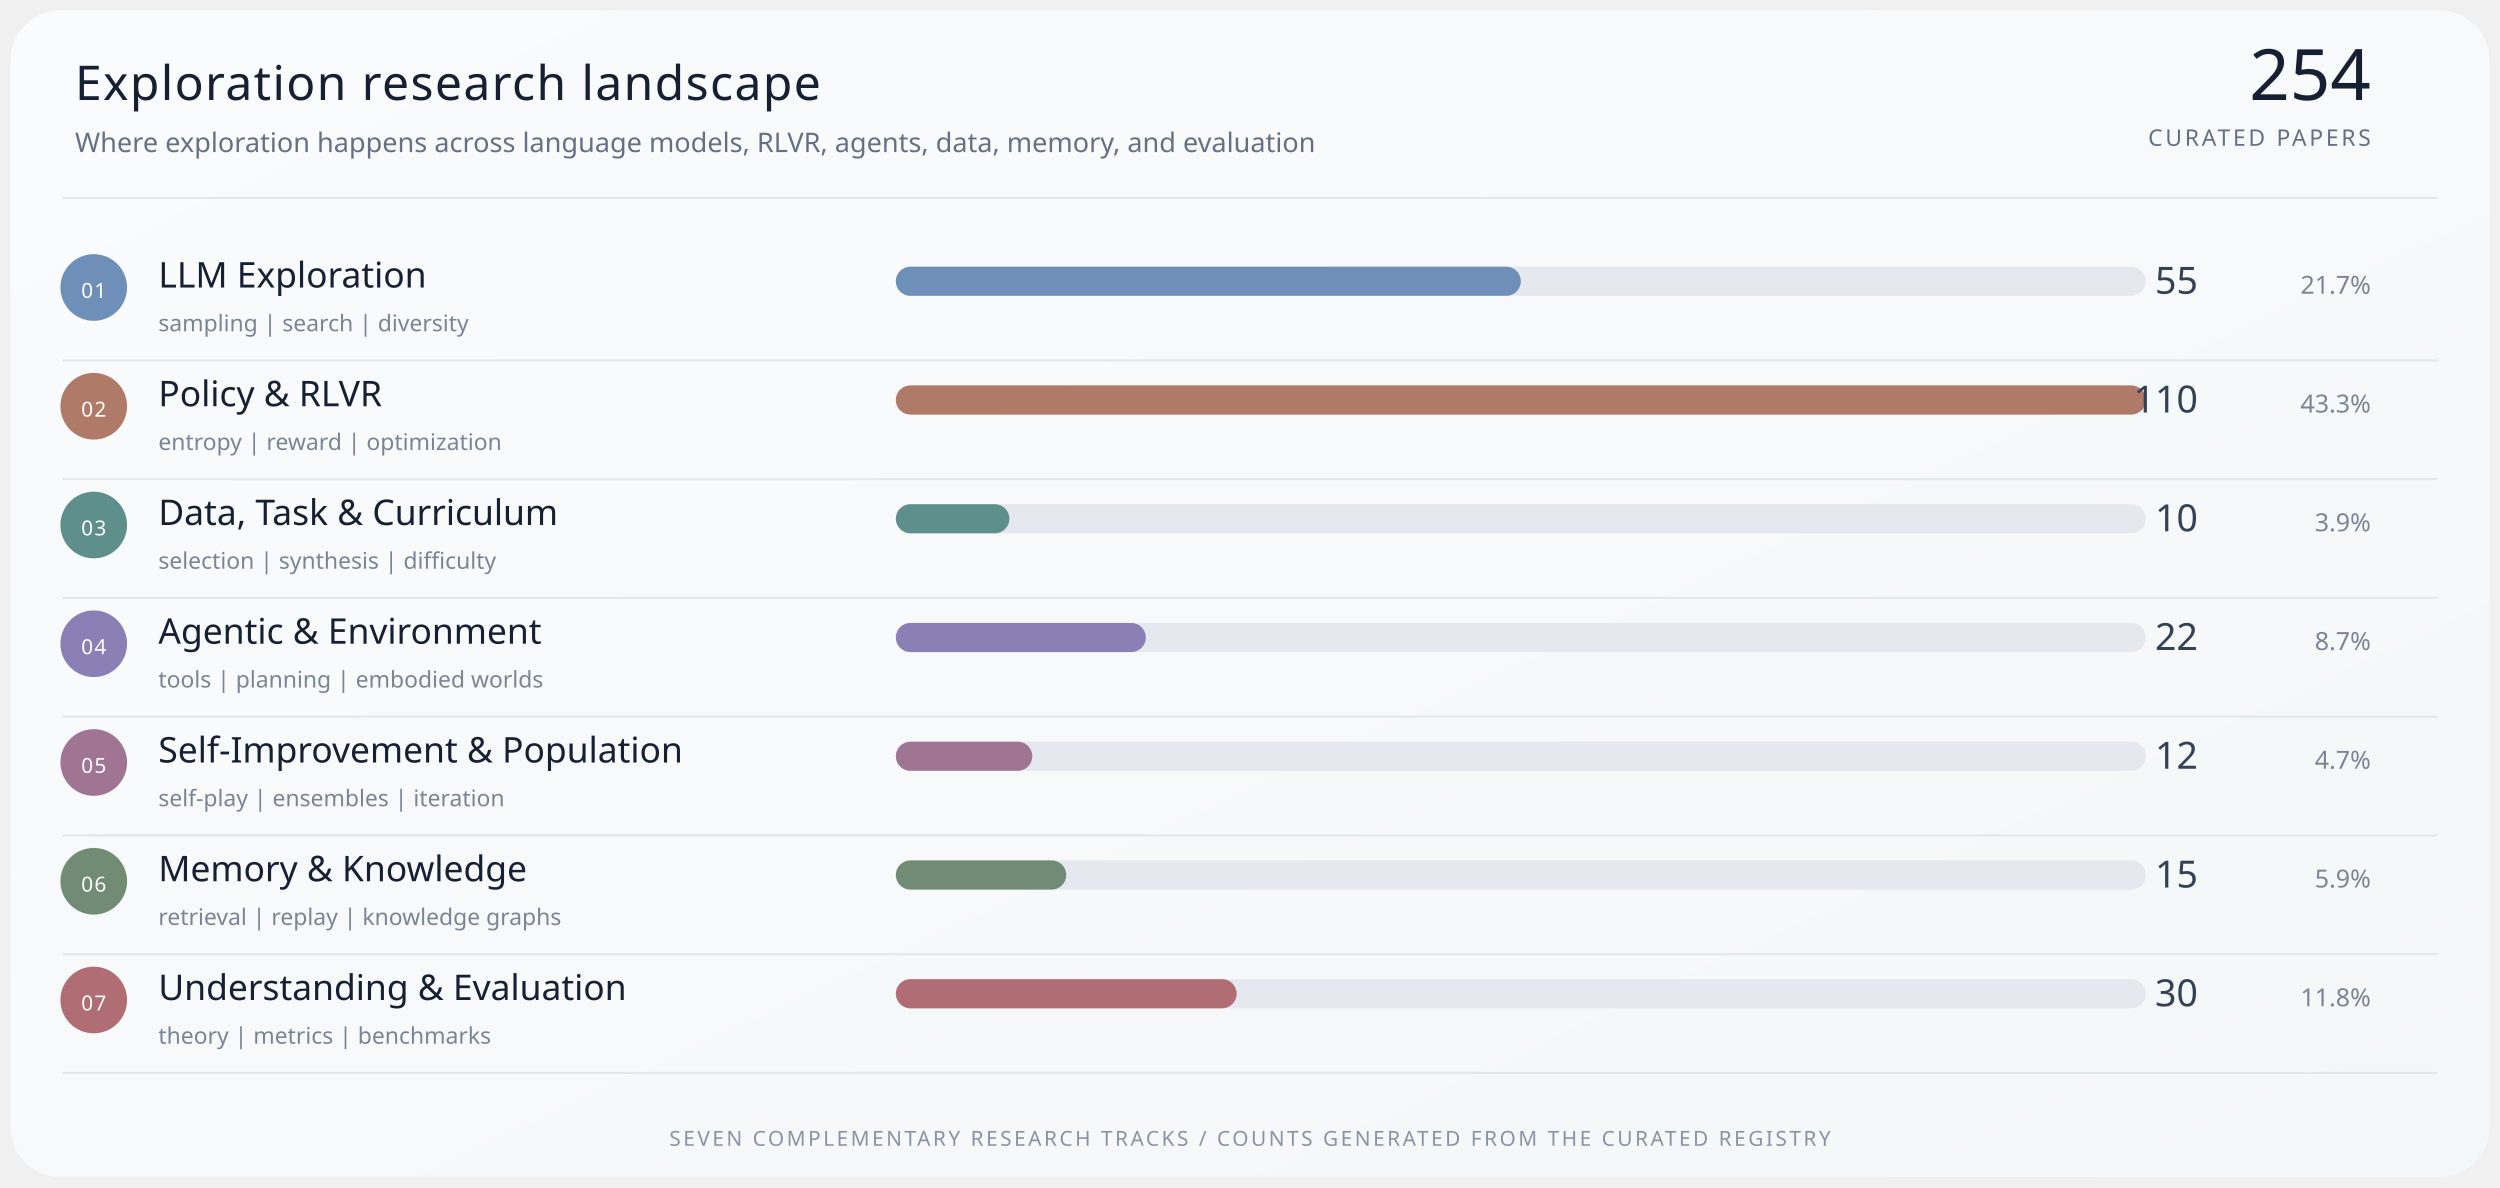
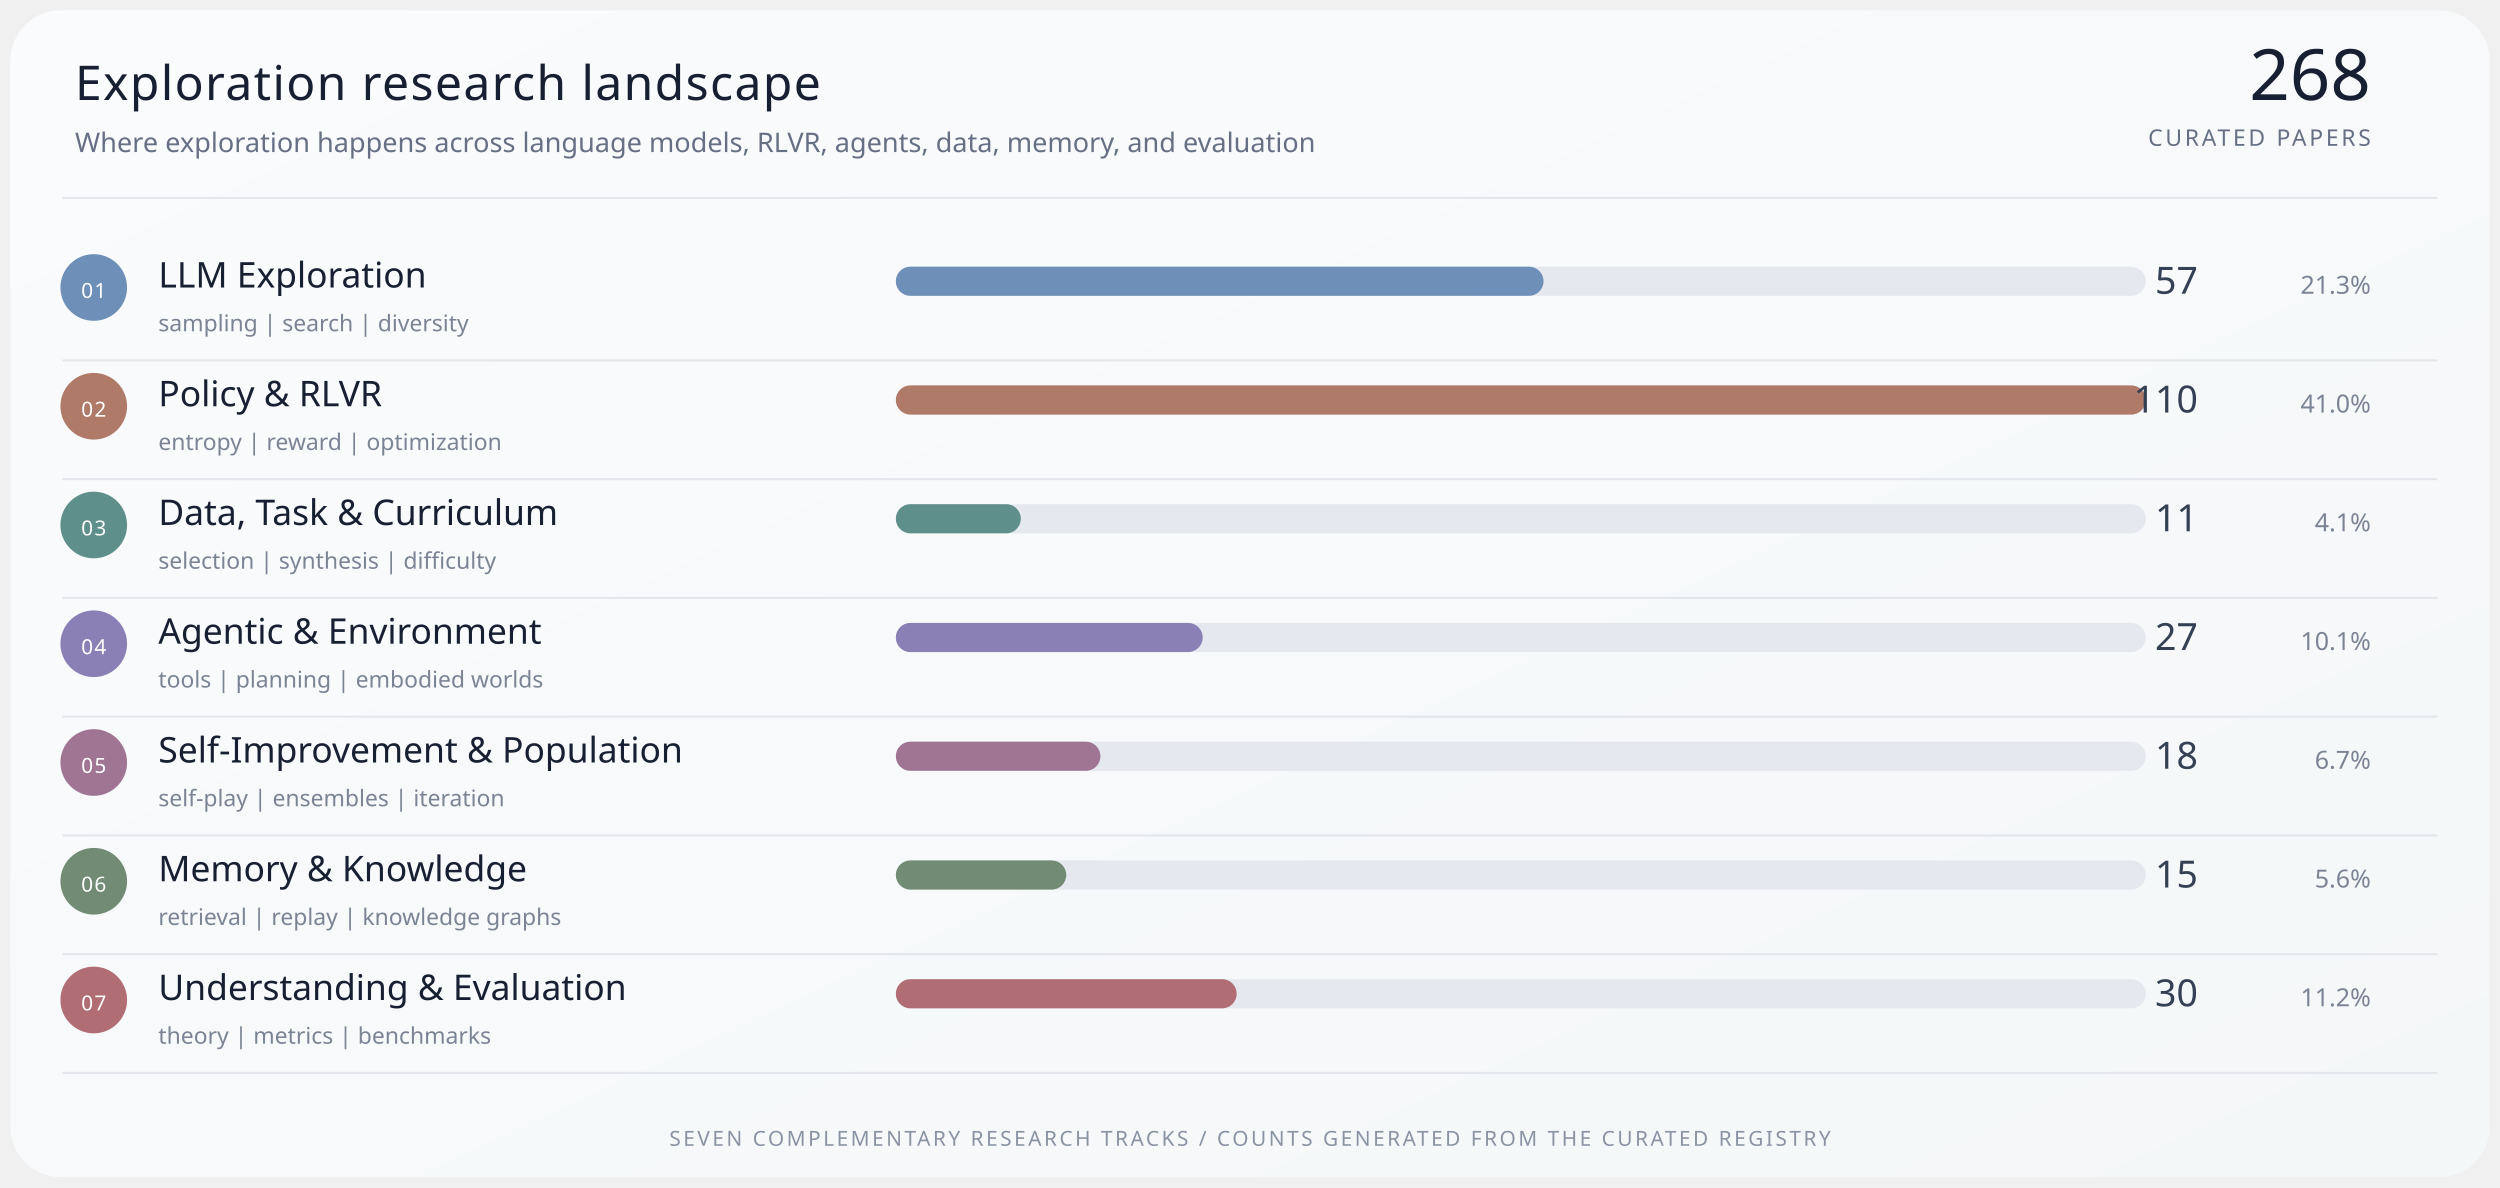
<svg xmlns="http://www.w3.org/2000/svg" width="1200" height="570" viewBox="0 0 1200 570" role="img" aria-labelledby="map-title map-description">
  <defs>
    <linearGradient id="map-background" x1="0" y1="0" x2="1" y2="1">
      <stop offset="0" stop-color="#FAFBFC" />
      <stop offset="1" stop-color="#F4F7F8" />
    </linearGradient>
    <style>
      text { font-family: "Avenir Next", "Trebuchet MS", sans-serif; }
      .map-heading { fill: #172033; font-size: 23px; font-weight: 500; letter-spacing: 0.7px; }
      .map-subtitle { fill: #667085; font-size: 13px; font-weight: 400; }
      .map-total { fill: #172033; font-size: 34px; font-weight: 500; }
      .map-total-label { fill: #667085; font-size: 11px; font-weight: 500; letter-spacing: 1.3px; }
      .track-index { fill: #FFFFFF; font-size: 10px; font-weight: 500; letter-spacing: 0.6px; }
      .track-title { fill: #172033; font-size: 17px; font-weight: 500; }
      .track-keywords { fill: #7A8495; font-size: 11px; font-weight: 400; }
      .track-count { fill: #344054; font-size: 18px; font-weight: 500; }
      .track-share { fill: #7A8495; font-size: 12px; font-weight: 400; }
      .bar-track { fill: #E5E9EF; }
      .row-line { stroke: #E3E7EC; stroke-width: 1; }
      .footer { fill: #8993A4; font-size: 10px; font-weight: 500; letter-spacing: 1.2px; }
    </style>
  </defs>
  <rect x="5" y="5" width="1190" height="560" rx="24" fill="url(#map-background)" />
  <text x="36" y="48" class="map-heading">Exploration research landscape</text>
  <text x="36" y="73" class="map-subtitle">Where exploration happens across language models, RLVR, agents, data, memory, and evaluation</text>
-   <text x="1138" y="48" class="map-total" text-anchor="end">254</text>
+   <text x="1138" y="48" class="map-total" text-anchor="end">268</text>
  <text x="1138" y="70" class="map-total-label" text-anchor="end">CURATED PAPERS</text>
  <line x1="30" y1="95" x2="1170" y2="95" class="row-line" />
-   <g aria-label="LLM Generation &amp; Inference Exploration: 55 papers, 21.7 percent of the catalog">
+   <g aria-label="LLM Generation &amp; Inference Exploration: 57 papers, 21.3 percent of the catalog">
    <circle cx="45" cy="138" r="16" fill="#6E8FB8" />
    <text x="45" y="143" class="track-index" text-anchor="middle">01</text>
    <text x="76" y="138" class="track-title">LLM Exploration</text>
    <text x="76" y="159" class="track-keywords">sampling  |  search  |  diversity</text>
    <rect x="430" y="128" width="600" height="14" rx="7" class="bar-track" />
-     <rect x="430" y="128" width="300" height="14" rx="7" fill="#6E8FB8" />
-     <text x="1055" y="141" class="track-count" text-anchor="end">55</text>
-     <text x="1138" y="141" class="track-share" text-anchor="end">21.7%</text>
+     <rect x="430" y="128" width="310.9" height="14" rx="7" fill="#6E8FB8" />
+     <text x="1055" y="141" class="track-count" text-anchor="end">57</text>
+     <text x="1138" y="141" class="track-share" text-anchor="end">21.3%</text>
    <line x1="30" y1="173" x2="1170" y2="173" class="row-line" />
  </g>
-   <g aria-label="Policy &amp; RLVR Exploration: 110 papers, 43.3 percent of the catalog">
+   <g aria-label="Policy &amp; RLVR Exploration: 110 papers, 41.0 percent of the catalog">
    <circle cx="45" cy="195" r="16" fill="#B07A68" />
    <text x="45" y="200" class="track-index" text-anchor="middle">02</text>
    <text x="76" y="195" class="track-title">Policy &amp; RLVR</text>
    <text x="76" y="216" class="track-keywords">entropy  |  reward  |  optimization</text>
    <rect x="430" y="185" width="600" height="14" rx="7" class="bar-track" />
    <rect x="430" y="185" width="600" height="14" rx="7" fill="#B07A68" />
    <text x="1055" y="198" class="track-count" text-anchor="end">110</text>
-     <text x="1138" y="198" class="track-share" text-anchor="end">43.3%</text>
+     <text x="1138" y="198" class="track-share" text-anchor="end">41.0%</text>
    <line x1="30" y1="230" x2="1170" y2="230" class="row-line" />
  </g>
-   <g aria-label="Data, Task &amp; Curriculum Exploration: 10 papers, 3.9 percent of the catalog">
+   <g aria-label="Data, Task &amp; Curriculum Exploration: 11 papers, 4.1 percent of the catalog">
    <circle cx="45" cy="252" r="16" fill="#5F8F8B" />
    <text x="45" y="257" class="track-index" text-anchor="middle">03</text>
    <text x="76" y="252" class="track-title">Data, Task &amp; Curriculum</text>
    <text x="76" y="273" class="track-keywords">selection  |  synthesis  |  difficulty</text>
    <rect x="430" y="242" width="600" height="14" rx="7" class="bar-track" />
-     <rect x="430" y="242" width="54.5" height="14" rx="7" fill="#5F8F8B" />
-     <text x="1055" y="255" class="track-count" text-anchor="end">10</text>
-     <text x="1138" y="255" class="track-share" text-anchor="end">3.9%</text>
+     <rect x="430" y="242" width="60" height="14" rx="7" fill="#5F8F8B" />
+     <text x="1055" y="255" class="track-count" text-anchor="end">11</text>
+     <text x="1138" y="255" class="track-share" text-anchor="end">4.1%</text>
    <line x1="30" y1="287" x2="1170" y2="287" class="row-line" />
  </g>
-   <g aria-label="Agentic &amp; Environment Exploration: 22 papers, 8.7 percent of the catalog">
+   <g aria-label="Agentic &amp; Environment Exploration: 27 papers, 10.1 percent of the catalog">
    <circle cx="45" cy="309" r="16" fill="#8B80B6" />
    <text x="45" y="314" class="track-index" text-anchor="middle">04</text>
    <text x="76" y="309" class="track-title">Agentic &amp; Environment</text>
    <text x="76" y="330" class="track-keywords">tools  |  planning  |  embodied worlds</text>
    <rect x="430" y="299" width="600" height="14" rx="7" class="bar-track" />
-     <rect x="430" y="299" width="120" height="14" rx="7" fill="#8B80B6" />
-     <text x="1055" y="312" class="track-count" text-anchor="end">22</text>
-     <text x="1138" y="312" class="track-share" text-anchor="end">8.7%</text>
+     <rect x="430" y="299" width="147.3" height="14" rx="7" fill="#8B80B6" />
+     <text x="1055" y="312" class="track-count" text-anchor="end">27</text>
+     <text x="1138" y="312" class="track-share" text-anchor="end">10.1%</text>
    <line x1="30" y1="344" x2="1170" y2="344" class="row-line" />
  </g>
-   <g aria-label="Self-Improvement &amp; Population Exploration: 12 papers, 4.7 percent of the catalog">
+   <g aria-label="Self-Improvement &amp; Population Exploration: 18 papers, 6.7 percent of the catalog">
    <circle cx="45" cy="366" r="16" fill="#A07593" />
    <text x="45" y="371" class="track-index" text-anchor="middle">05</text>
    <text x="76" y="366" class="track-title">Self-Improvement &amp; Population</text>
    <text x="76" y="387" class="track-keywords">self-play  |  ensembles  |  iteration</text>
    <rect x="430" y="356" width="600" height="14" rx="7" class="bar-track" />
-     <rect x="430" y="356" width="65.5" height="14" rx="7" fill="#A07593" />
-     <text x="1055" y="369" class="track-count" text-anchor="end">12</text>
-     <text x="1138" y="369" class="track-share" text-anchor="end">4.7%</text>
+     <rect x="430" y="356" width="98.2" height="14" rx="7" fill="#A07593" />
+     <text x="1055" y="369" class="track-count" text-anchor="end">18</text>
+     <text x="1138" y="369" class="track-share" text-anchor="end">6.7%</text>
    <line x1="30" y1="401" x2="1170" y2="401" class="row-line" />
  </g>
-   <g aria-label="Memory &amp; Knowledge Exploration: 15 papers, 5.9 percent of the catalog">
+   <g aria-label="Memory &amp; Knowledge Exploration: 15 papers, 5.6 percent of the catalog">
    <circle cx="45" cy="423" r="16" fill="#718B75" />
    <text x="45" y="428" class="track-index" text-anchor="middle">06</text>
    <text x="76" y="423" class="track-title">Memory &amp; Knowledge</text>
    <text x="76" y="444" class="track-keywords">retrieval  |  replay  |  knowledge graphs</text>
    <rect x="430" y="413" width="600" height="14" rx="7" class="bar-track" />
    <rect x="430" y="413" width="81.8" height="14" rx="7" fill="#718B75" />
    <text x="1055" y="426" class="track-count" text-anchor="end">15</text>
-     <text x="1138" y="426" class="track-share" text-anchor="end">5.9%</text>
+     <text x="1138" y="426" class="track-share" text-anchor="end">5.6%</text>
    <line x1="30" y1="458" x2="1170" y2="458" class="row-line" />
  </g>
-   <g aria-label="Understanding, Evaluation &amp; Benchmarks: 30 papers, 11.8 percent of the catalog">
+   <g aria-label="Understanding, Evaluation &amp; Benchmarks: 30 papers, 11.2 percent of the catalog">
    <circle cx="45" cy="480" r="16" fill="#B06D73" />
    <text x="45" y="485" class="track-index" text-anchor="middle">07</text>
    <text x="76" y="480" class="track-title">Understanding &amp; Evaluation</text>
    <text x="76" y="501" class="track-keywords">theory  |  metrics  |  benchmarks</text>
    <rect x="430" y="470" width="600" height="14" rx="7" class="bar-track" />
    <rect x="430" y="470" width="163.6" height="14" rx="7" fill="#B06D73" />
    <text x="1055" y="483" class="track-count" text-anchor="end">30</text>
-     <text x="1138" y="483" class="track-share" text-anchor="end">11.8%</text>
+     <text x="1138" y="483" class="track-share" text-anchor="end">11.2%</text>
    <line x1="30" y1="515" x2="1170" y2="515" class="row-line" />
  </g>
  <text x="600" y="550" class="footer" text-anchor="middle">SEVEN COMPLEMENTARY RESEARCH TRACKS  /  COUNTS GENERATED FROM THE CURATED REGISTRY</text>
</svg>
